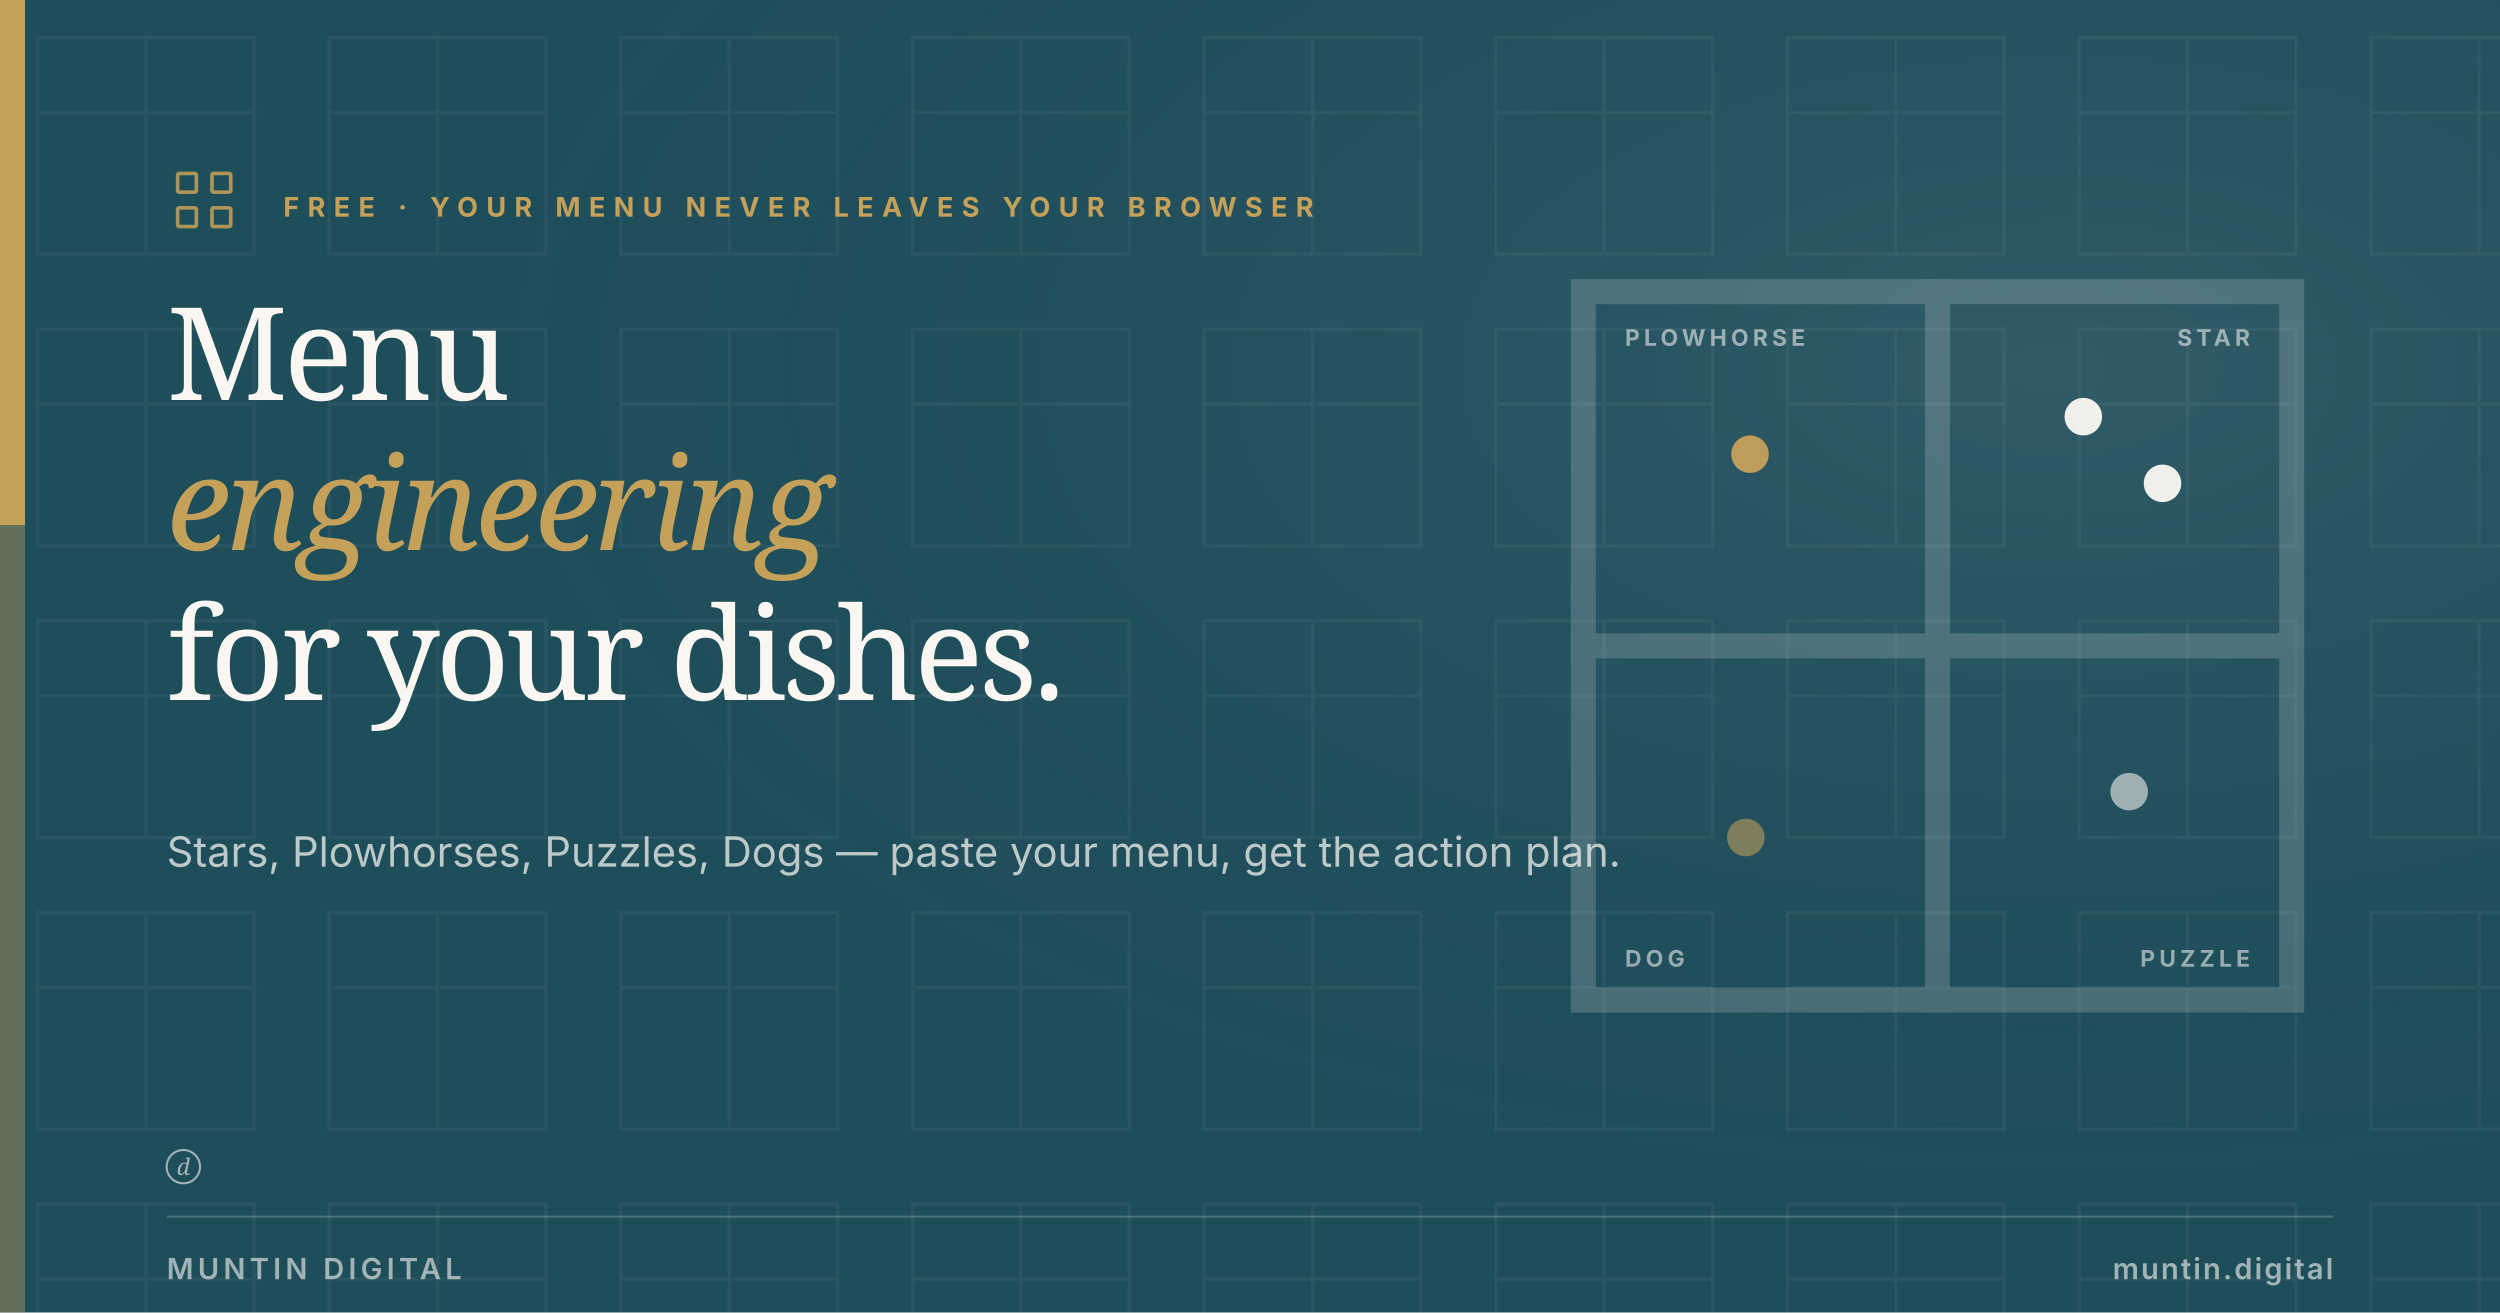
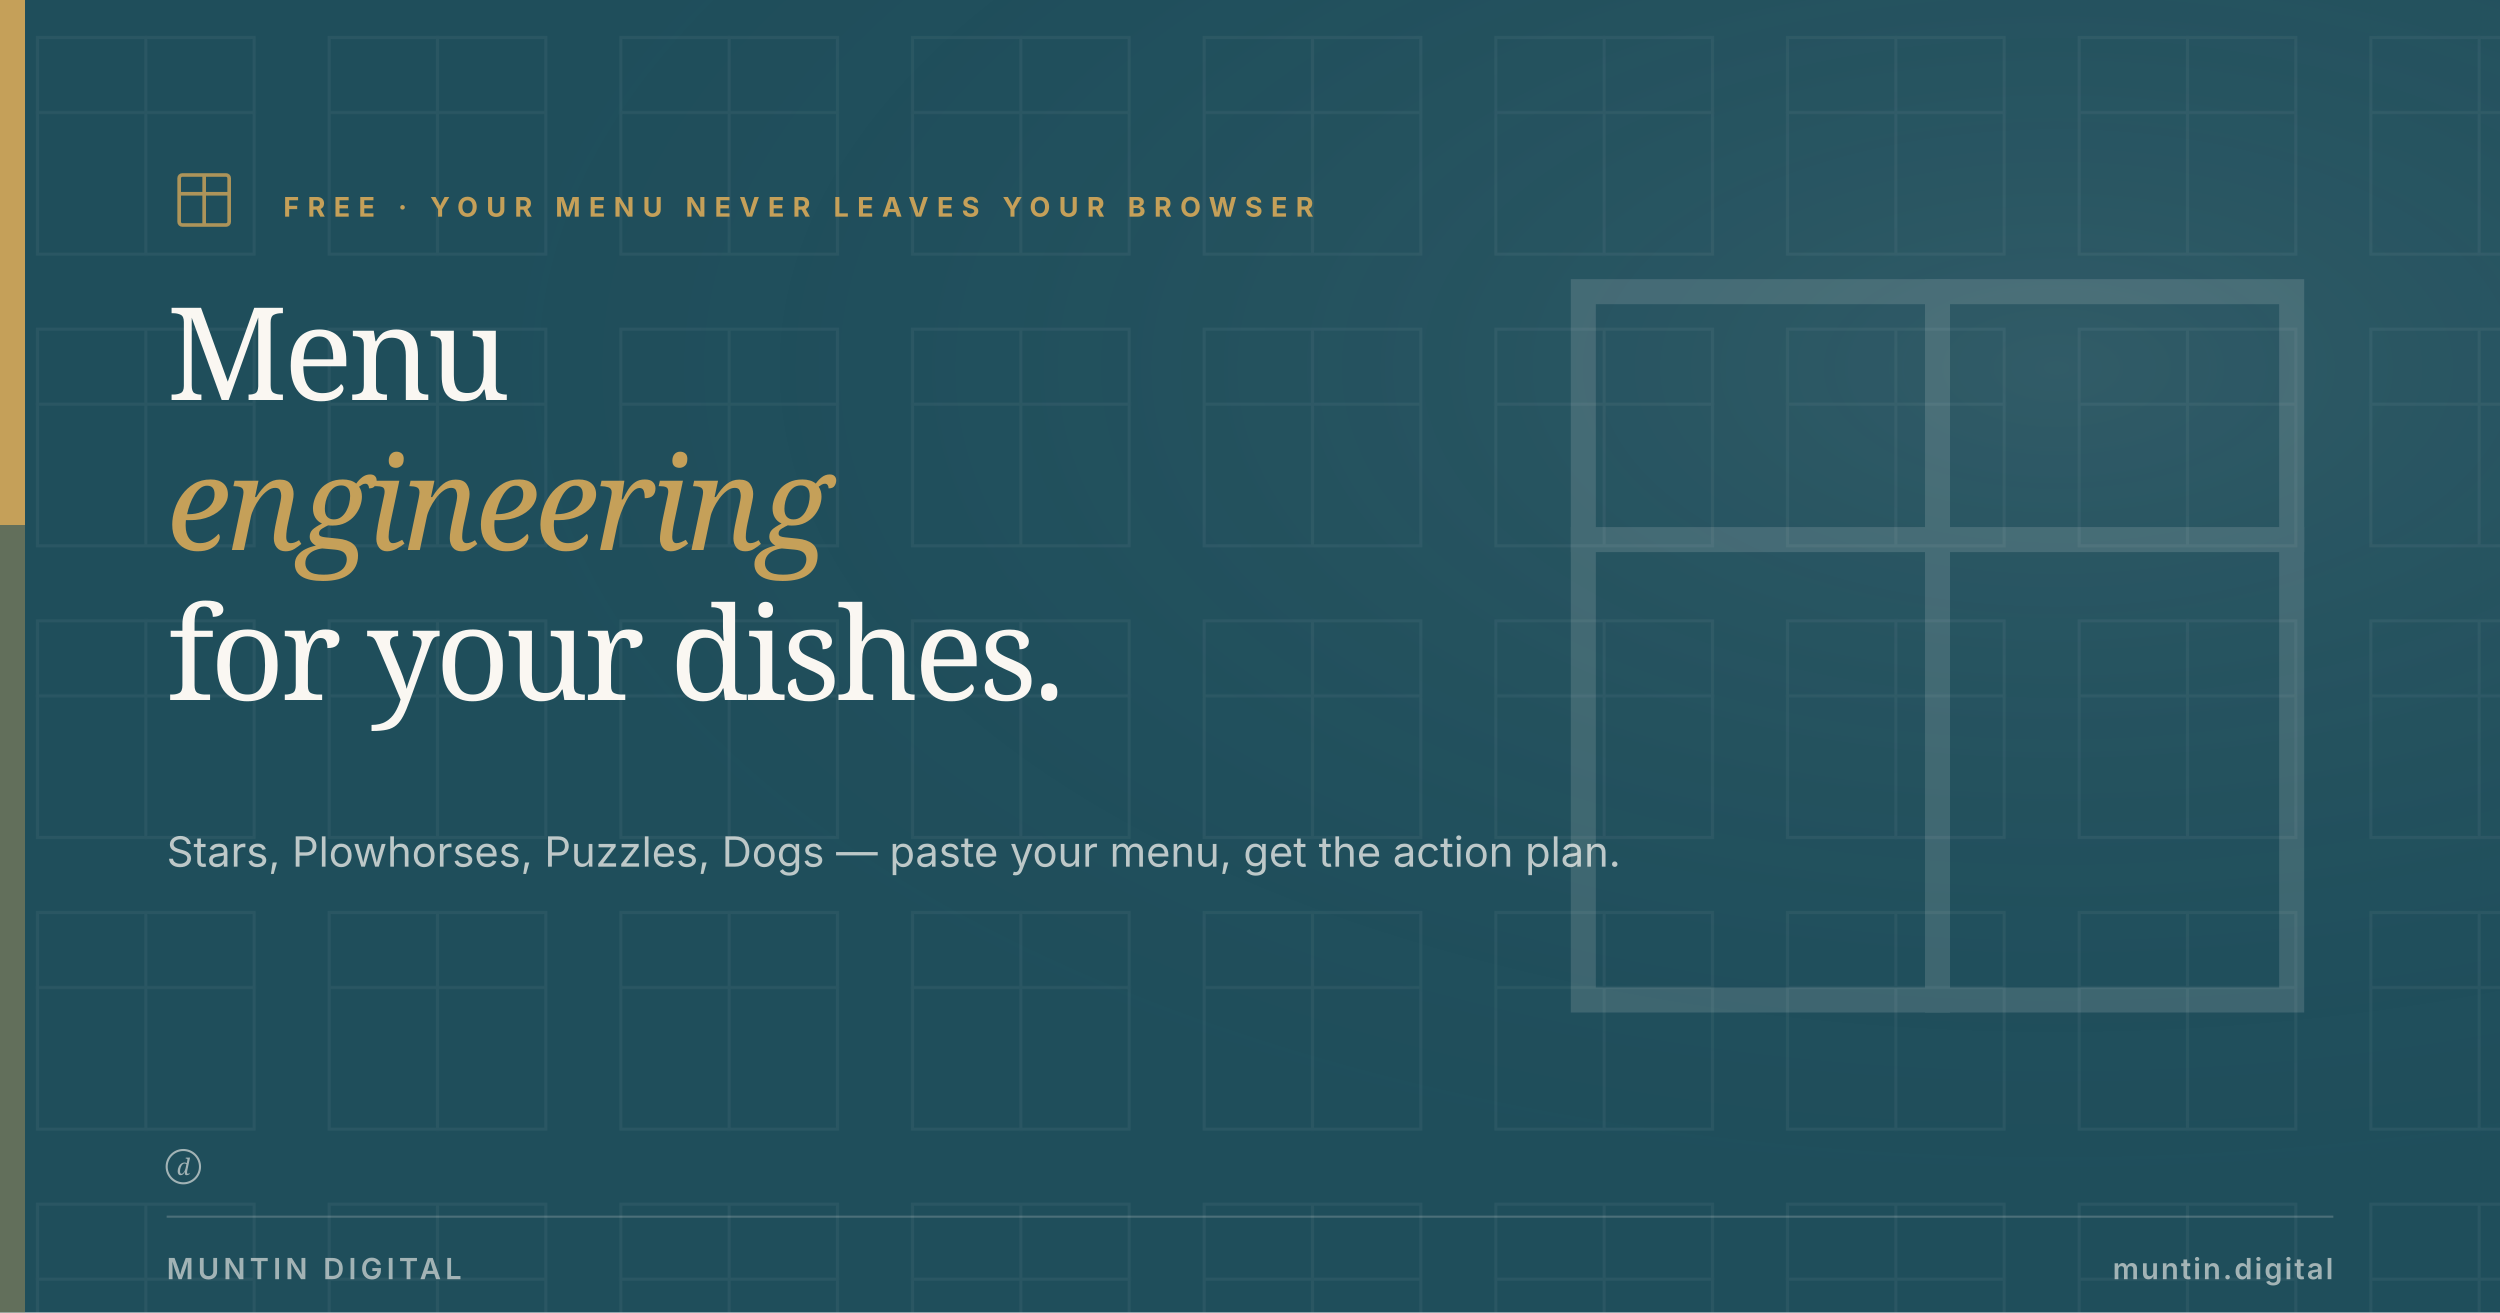
<svg xmlns="http://www.w3.org/2000/svg" viewBox="0 0 1200 630" width="1200" height="630">
  <defs>
    <radialGradient id="toolglow" cx="82%" cy="28%" r="65%">
      <stop offset="0%" stop-color="#FAF7F2" stop-opacity="0.08" />
      <stop offset="100%" stop-color="#1F4E5B" stop-opacity="0" />
    </radialGradient>
  </defs>
  <rect width="1200" height="630" fill="#1F4E5B" />
  <defs>
    <pattern id="muntinField" x="0" y="0" width="140" height="140" patternUnits="userSpaceOnUse">
      <g transform="translate(18, 18)" fill="none" stroke="#FAF7F2" stroke-width="1.5" stroke-linecap="square" stroke-linejoin="miter">
        <rect x="0" y="0" width="104" height="104" />
        <line x1="52" y1="0" x2="52" y2="104" />
        <line x1="0" y1="36" x2="104" y2="36" />
      </g>
    </pattern>
  </defs>
  <rect width="1200" height="630" fill="url(#muntinField)" opacity="0.05" />
  <rect width="1200" height="630" fill="url(#toolglow)" />
  <rect x="0" y="0" width="12" height="252" fill="#C5A059" />
  <rect x="0" y="252" width="12" height="378" fill="#C5A059" opacity="0.4" />
  <g transform="translate(80, 78) scale(1.5)" fill="none" stroke="#C5A059" stroke-width="1.167" stroke-linecap="round" stroke-linejoin="round" color="#C5A059" opacity="0.85">
-     <rect x="3.5" y="3.5" width="6" height="6" rx="0.5" />
-     <rect x="14.5" y="3.5" width="6" height="6" rx="0.5" />
-     <rect x="3.5" y="14.5" width="6" height="6" rx="0.5" />
-     <rect x="14.5" y="14.5" width="6" height="6" rx="0.5" />
+     <rect x="4" y="4" width="16" height="16" rx="1" />
+     <line x1="12" y1="4.5" x2="12" y2="19.5" />
+     <line x1="4.5" y1="10" x2="19.5" y2="10" />
  </g>
  <text x="136" y="104" font-family="Inter, Arial, sans-serif" font-size="13" font-weight="700" letter-spacing="4" fill="#C5A059">FREE · YOUR MENU NEVER LEAVES YOUR BROWSER</text>
  <text x="80" y="192" font-family="Fraunces, Georgia, serif" font-size="62" font-weight="500" letter-spacing="-2" fill="#FAF7F2">Menu</text>
  <text x="80" y="264" font-family="Fraunces, Georgia, serif" font-style="italic" font-size="62" font-weight="400" letter-spacing="-2" fill="#C5A059">engineering</text>
  <text x="80" y="336" font-family="Fraunces, Georgia, serif" font-size="62" font-weight="500" letter-spacing="-2" fill="#FAF7F2">for your dishes.</text>
  <text x="80" y="416" font-family="Inter, Arial, sans-serif" font-size="20" font-weight="400" fill="#FAF7F2" opacity="0.72">Stars, Plowhorses, Puzzles, Dogs — paste your menu, get the action plan.</text>
-   <g transform="translate(760, 140)">
-     <g stroke="#FAF7F2" stroke-width="12" stroke-linecap="square" stroke-linejoin="miter" fill="none" opacity="0.18">
-       <rect x="0" y="0" width="340" height="340" />
-       <line x1="170" y1="0" x2="170" y2="340" />
-       <line x1="0" y1="170" x2="340" y2="170" />
-     </g>
-     <g font-family="Inter, Arial, sans-serif" font-size="11" font-weight="700" letter-spacing="2" fill="#FAF7F2" opacity="0.55">
-       <text x="20" y="26">PLOWHORSE</text>
-       <text x="320" y="26" text-anchor="end">STAR</text>
-       <text x="20" y="324">DOG</text>
-       <text x="320" y="324" text-anchor="end">PUZZLE</text>
-     </g>
-     <g opacity="0.95">
-       <circle cx="240" cy="60" r="9" fill="#FAF7F2" />
-       <circle cx="278" cy="92" r="9" fill="#FAF7F2" />
-       <circle cx="80" cy="78" r="9" fill="#C5A059" />
-       <circle cx="262" cy="240" r="9" fill="#FAF7F2" opacity="0.6" />
-       <circle cx="78" cy="262" r="9" fill="#C5A059" opacity="0.6" />
-     </g>
+   <g transform="translate(760, 140)" stroke="#FAF7F2" stroke-width="12" stroke-linecap="square" stroke-linejoin="miter" fill="none" opacity="0.14">
+     <rect x="0" y="0" width="340" height="340" />
+     <line x1="170" y1="0" x2="170" y2="340" />
+     <line x1="0" y1="119" x2="340" y2="119" />
  </g>
  <g transform="translate(80, 552)" fill="#FAF7F2" opacity="0.6">
    <circle cx="8" cy="8" r="8" fill="none" stroke="#FAF7F2" stroke-width="1" />
    <text x="8" y="12" text-anchor="middle" font-family="Fraunces, Georgia, serif" font-style="italic" font-size="11" font-weight="500" fill="#FAF7F2">d</text>
  </g>
  <line x1="80" y1="584" x2="1120" y2="584" stroke="rgba(250,247,242,0.2)" stroke-width="1" />
  <text x="80" y="614" font-family="Inter, Arial, sans-serif" font-size="14" font-weight="600" letter-spacing="2" fill="rgba(250,247,242,0.6)">MUNTIN DIGITAL</text>
  <text x="1120" y="614" text-anchor="end" font-family="Inter, Arial, sans-serif" font-size="14" font-weight="600" letter-spacing="1" fill="rgba(250,247,242,0.6)">muntin.digital</text>
</svg>
